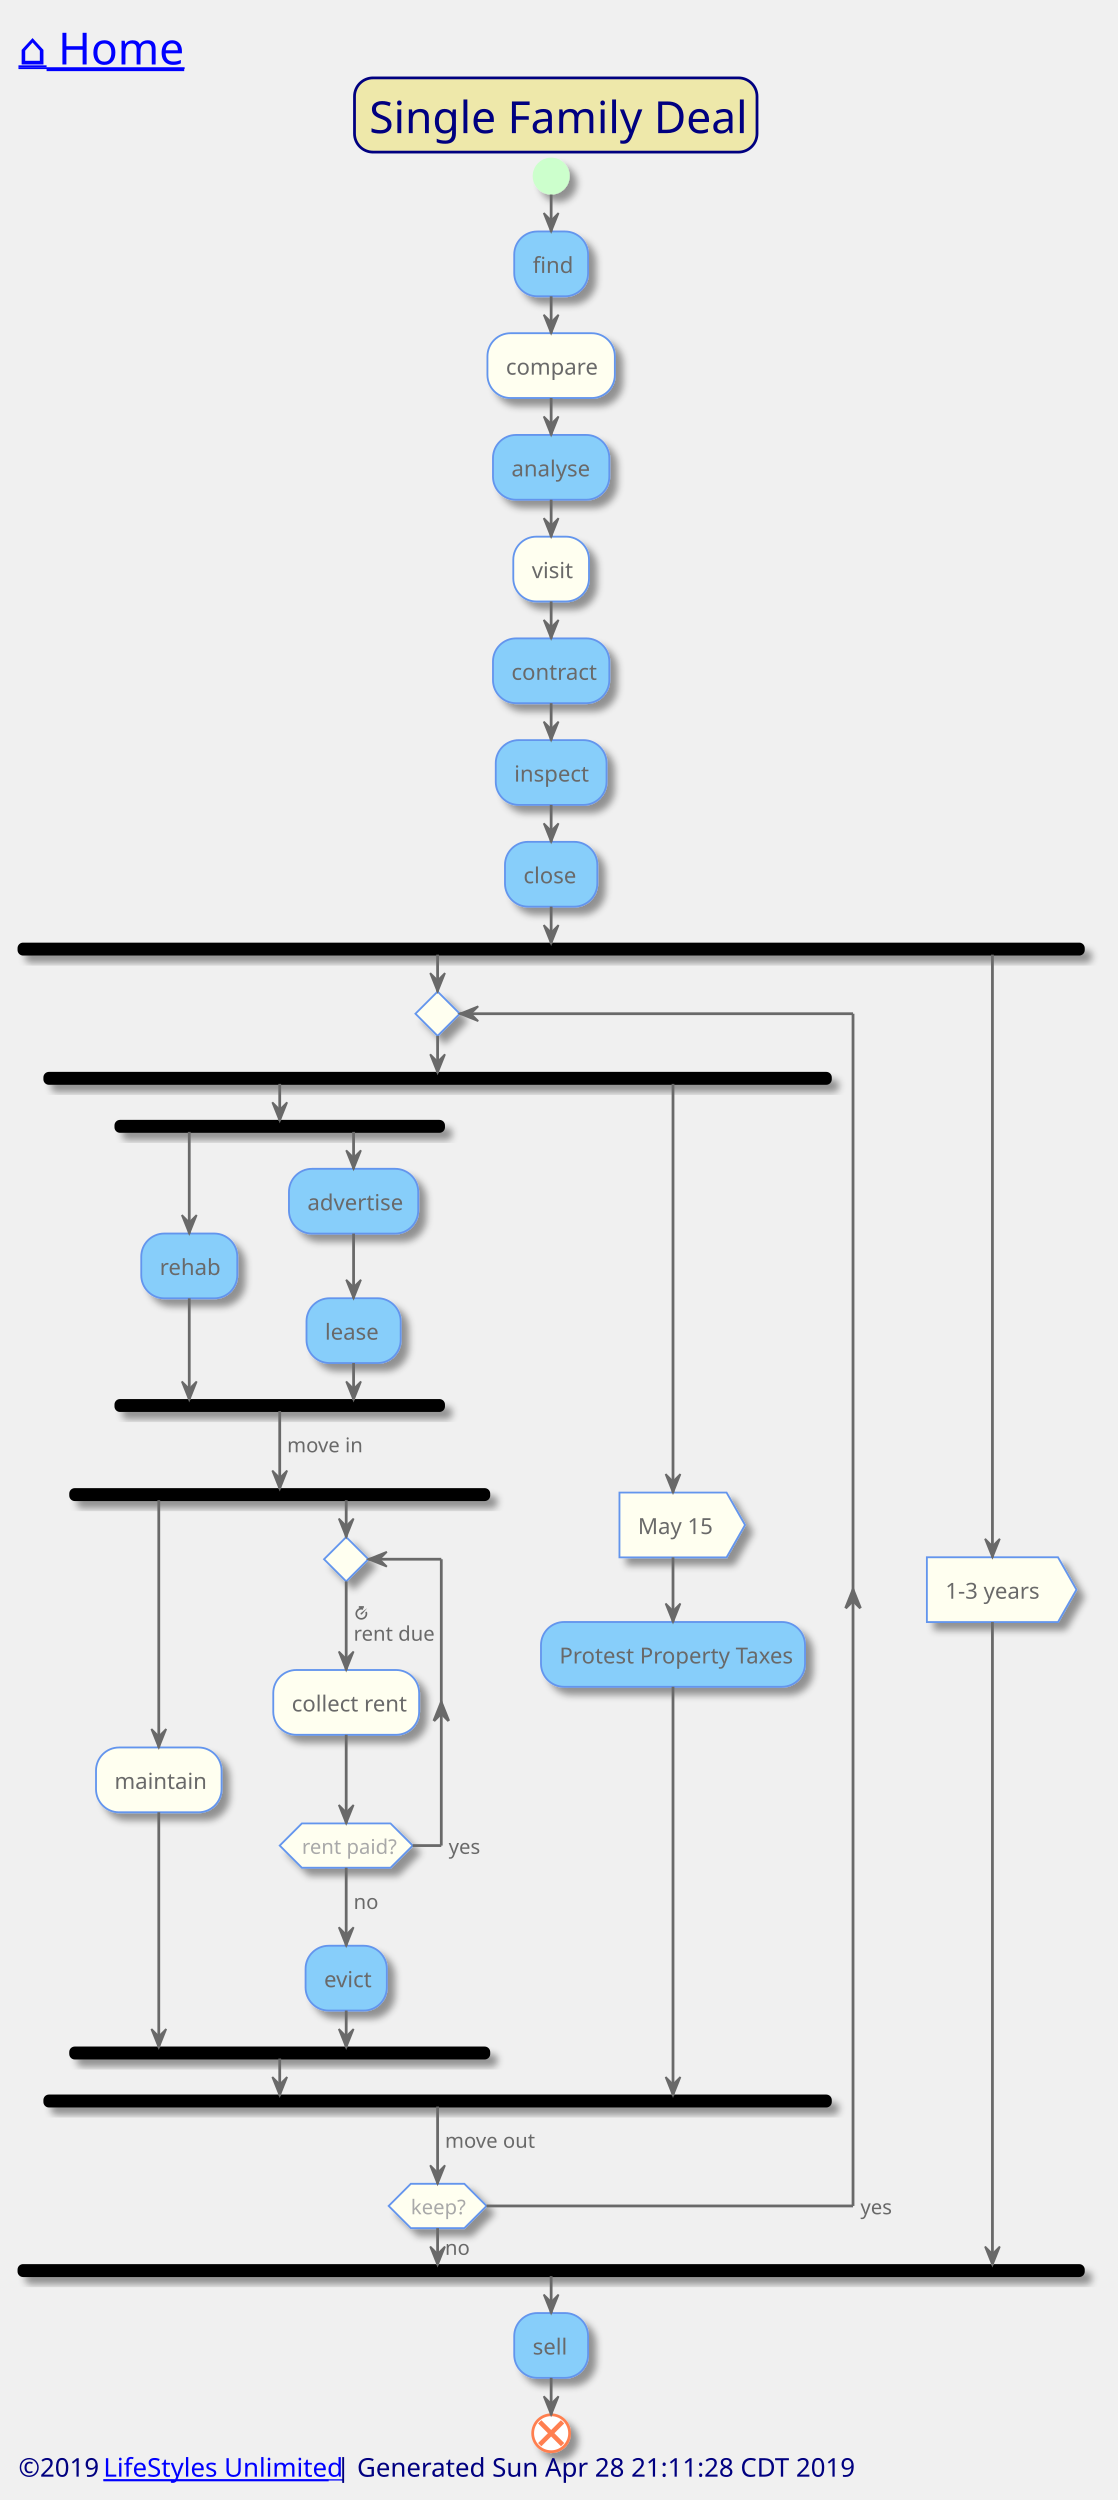
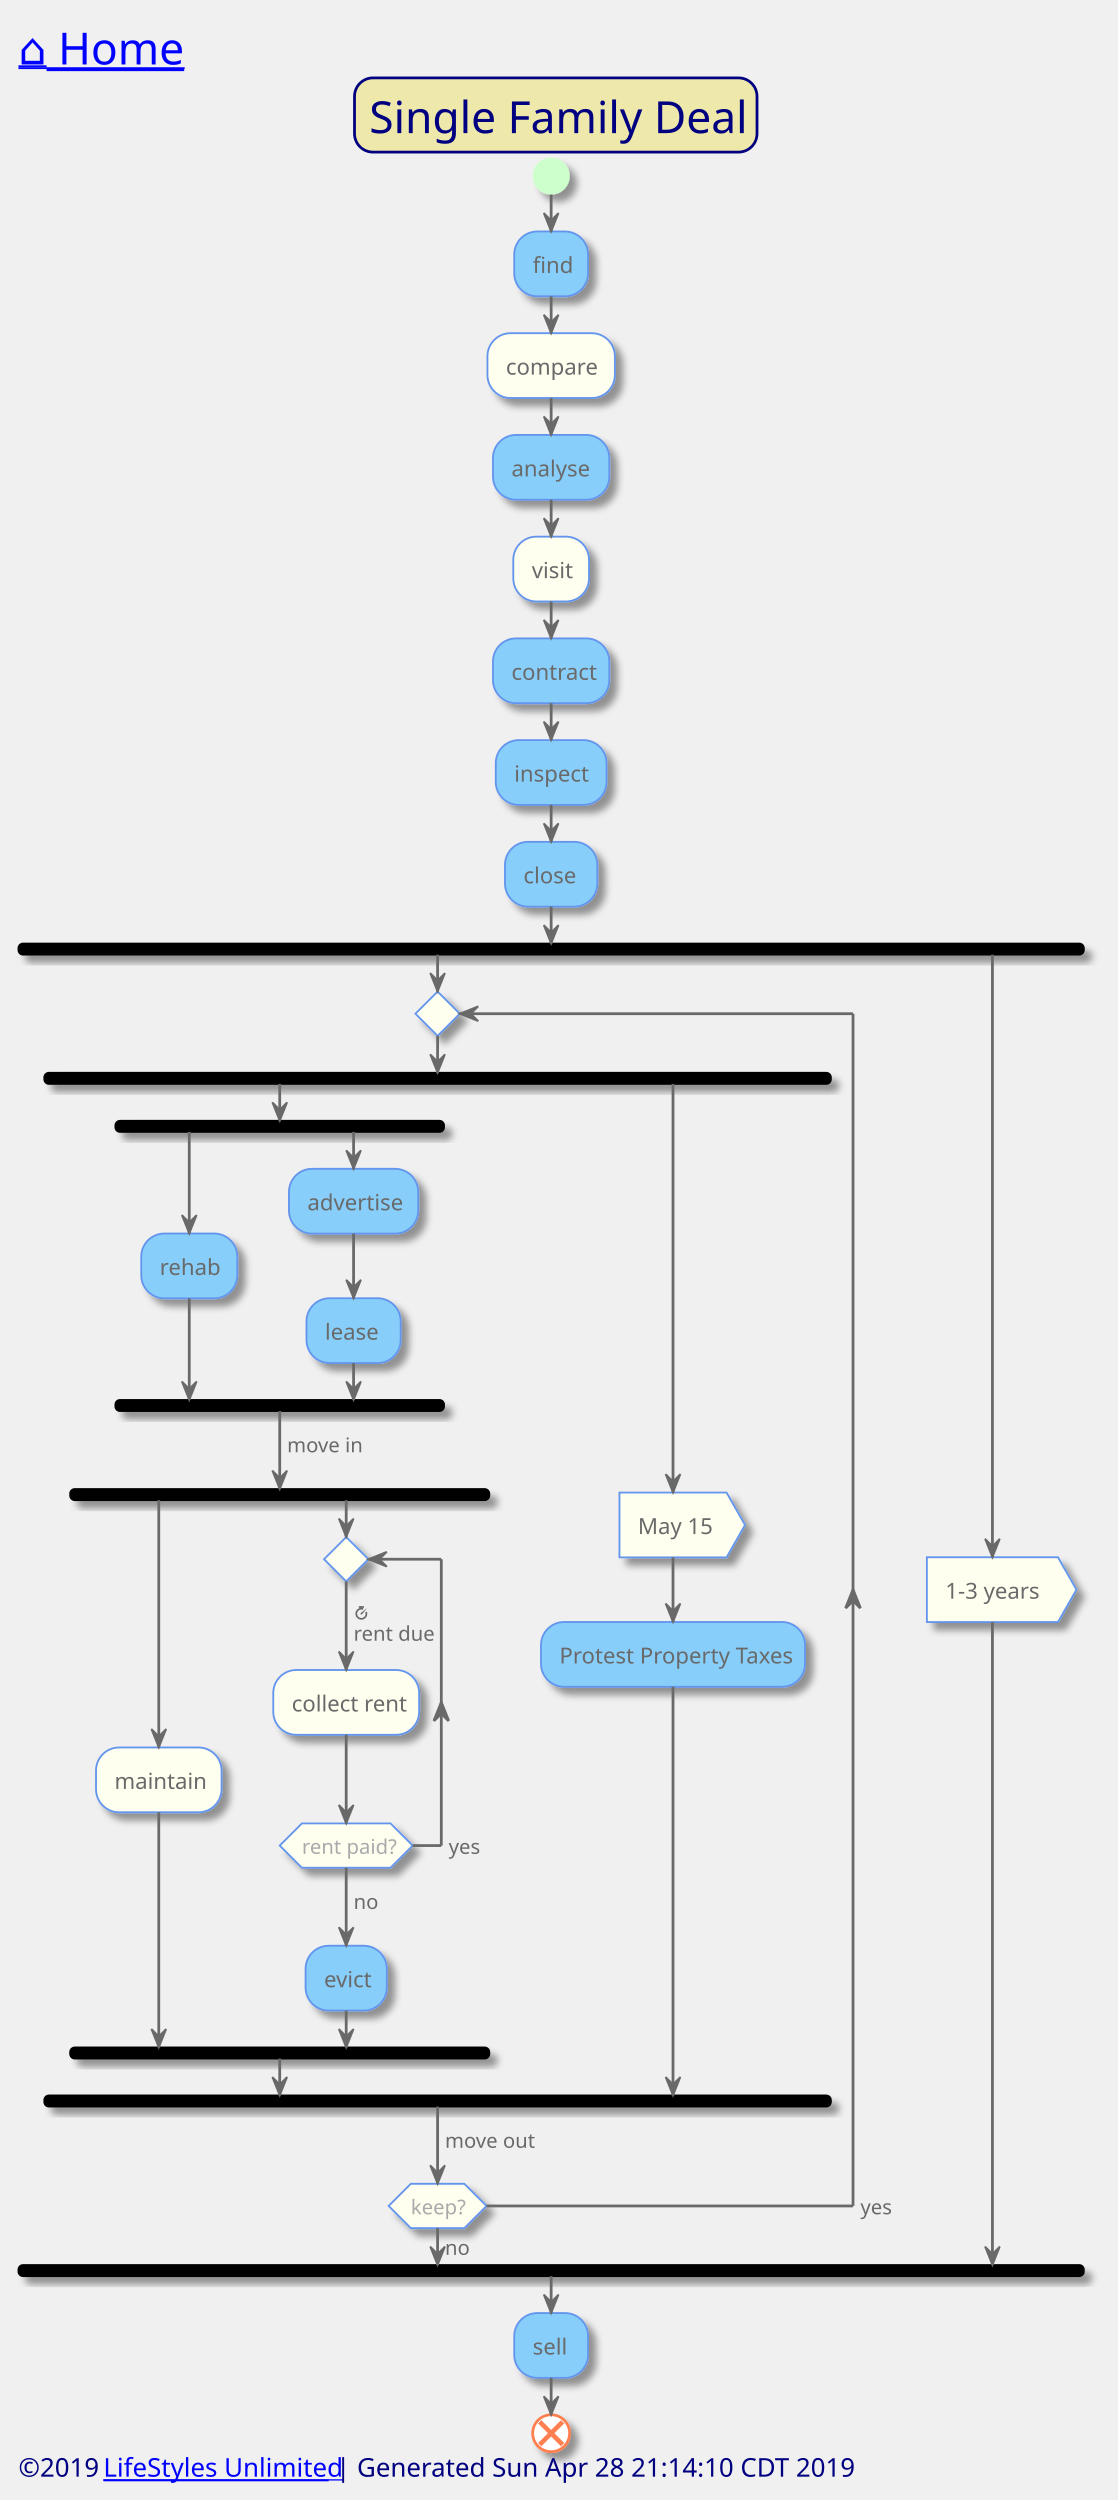
<svg xmlns="http://www.w3.org/2000/svg" xmlns:xlink="http://www.w3.org/1999/xlink" contentScriptType="application/ecmascript" contentStyleType="text/css" height="1354px" preserveAspectRatio="none" style="width:605px;height:1354px;" version="1.1" viewBox="0 0 605 1354" width="605px" zoomAndPan="magnify">
  <defs>
    <style type="text/css">path:hover { stroke: #0000FF !important;}</style>
-     <filter height="300%" id="f1u5lr73ve1gfr" width="300%" x="-1" y="-1">
+     <filter height="300%" id="fggtokk3ui2m4" width="300%" x="-1" y="-1">
      <feGaussianBlur result="blurOut" stdDeviation="2.0" />
      <feColorMatrix in="blurOut" result="blurOut2" type="matrix" values="0 0 0 0 0 0 0 0 0 0 0 0 0 0 0 0 0 0 .4 0" />
      <feOffset dx="4.0" dy="4.0" in="blurOut2" result="blurOut3" />
      <feBlend in="SourceGraphic" in2="blurOut3" mode="normal" />
    </filter>
  </defs>
  <g>
    <a target="_top" xlink:actuate="onRequest" xlink:href="../index.svg?sanitize=true" xlink:show="new" xlink:title="../index.svg?sanitize=true" xlink:type="simple">
      <text fill="#0000FF" font-family="sans-serif" font-size="24" lengthAdjust="spacingAndGlyphs" text-decoration="underline" textLength="90" x="10" y="34.914">⌂ Home</text>
      <line style="stroke: #0000FF; stroke-width: 1.0;" x1="10" x2="100" y1="36.914" y2="36.914" />
    </a>
    <rect fill="#EEE8AA" height="40.188" rx="10" ry="10" style="stroke: #000080; stroke-width: 1.5;" width="218" x="192" y="42.188" />
    <text fill="#000080" font-family="sans-serif" font-size="24" lengthAdjust="spacingAndGlyphs" textLength="202" x="200" y="72.102">Single Family Deal</text>
-     <ellipse cx="298.5" cy="95.375" fill="#CCFFCC" filter="url(#f1u5lr73ve1gfr)" rx="10" ry="10" style="stroke: none; stroke-width: 1.0;" />
+     <ellipse cx="298.5" cy="95.375" fill="#CCFFCC" filter="url(#fggtokk3ui2m4)" rx="10" ry="10" style="stroke: none; stroke-width: 1.0;" />
    <a target="_top" xlink:actuate="onRequest" xlink:href="finding.svg?sanitize=true" xlink:show="new" xlink:title="finding.svg?sanitize=true" xlink:type="simple">
-       <rect fill="#87CEFA" filter="url(#f1u5lr73ve1gfr)" height="35.094" rx="12.5" ry="12.5" style="stroke: #6495ED; stroke-width: 1.0;" width="40" x="278.5" y="125.375" />
+       <rect fill="#87CEFA" filter="url(#fggtokk3ui2m4)" height="35.094" rx="12.5" ry="12.5" style="stroke: #6495ED; stroke-width: 1.0;" width="40" x="278.5" y="125.375" />
      <text fill="#696969" font-family="sans-serif" font-size="12" lengthAdjust="spacingAndGlyphs" textLength="20" x="288.5" y="147.832">find</text>
    </a>
-     <rect fill="#FFFFF0" filter="url(#f1u5lr73ve1gfr)" height="35.094" rx="12.5" ry="12.5" style="stroke: #6495ED; stroke-width: 1.0;" width="69" x="264" y="180.469" />
+     <rect fill="#FFFFF0" filter="url(#fggtokk3ui2m4)" height="35.094" rx="12.5" ry="12.5" style="stroke: #6495ED; stroke-width: 1.0;" width="69" x="264" y="180.469" />
    <text fill="#696969" font-family="sans-serif" font-size="12" lengthAdjust="spacingAndGlyphs" textLength="49" x="274" y="202.926">compare</text>
    <a target="_top" xlink:actuate="onRequest" xlink:href="evaluating.svg?sanitize=true" xlink:show="new" xlink:title="evaluating.svg?sanitize=true" xlink:type="simple">
-       <rect fill="#87CEFA" filter="url(#f1u5lr73ve1gfr)" height="35.094" rx="12.5" ry="12.5" style="stroke: #6495ED; stroke-width: 1.0;" width="63" x="267" y="235.562" />
+       <rect fill="#87CEFA" filter="url(#fggtokk3ui2m4)" height="35.094" rx="12.5" ry="12.5" style="stroke: #6495ED; stroke-width: 1.0;" width="63" x="267" y="235.562" />
      <text fill="#696969" font-family="sans-serif" font-size="12" lengthAdjust="spacingAndGlyphs" textLength="43" x="277" y="258.019">analyse</text>
    </a>
-     <rect fill="#FFFFF0" filter="url(#f1u5lr73ve1gfr)" height="35.094" rx="12.5" ry="12.5" style="stroke: #6495ED; stroke-width: 1.0;" width="41" x="278" y="290.656" />
+     <rect fill="#FFFFF0" filter="url(#fggtokk3ui2m4)" height="35.094" rx="12.5" ry="12.5" style="stroke: #6495ED; stroke-width: 1.0;" width="41" x="278" y="290.656" />
    <text fill="#696969" font-family="sans-serif" font-size="12" lengthAdjust="spacingAndGlyphs" textLength="21" x="288" y="313.113">visit</text>
    <a target="_top" xlink:actuate="onRequest" xlink:href="negotiating.svg?sanitize=true" xlink:show="new" xlink:title="negotiating.svg?sanitize=true" xlink:type="simple">
-       <rect fill="#87CEFA" filter="url(#f1u5lr73ve1gfr)" height="35.094" rx="12.5" ry="12.5" style="stroke: #6495ED; stroke-width: 1.0;" width="63" x="267" y="345.75" />
+       <rect fill="#87CEFA" filter="url(#fggtokk3ui2m4)" height="35.094" rx="12.5" ry="12.5" style="stroke: #6495ED; stroke-width: 1.0;" width="63" x="267" y="345.75" />
      <text fill="#696969" font-family="sans-serif" font-size="12" lengthAdjust="spacingAndGlyphs" textLength="43" x="277" y="368.207">contract</text>
    </a>
    <a target="_top" xlink:actuate="onRequest" xlink:href="due-diligence.svg?sanitize=true" xlink:show="new" xlink:title="due-diligence.svg?sanitize=true" xlink:type="simple">
-       <rect fill="#87CEFA" filter="url(#f1u5lr73ve1gfr)" height="35.094" rx="12.5" ry="12.5" style="stroke: #6495ED; stroke-width: 1.0;" width="60" x="268.5" y="400.844" />
+       <rect fill="#87CEFA" filter="url(#fggtokk3ui2m4)" height="35.094" rx="12.5" ry="12.5" style="stroke: #6495ED; stroke-width: 1.0;" width="60" x="268.5" y="400.844" />
      <text fill="#696969" font-family="sans-serif" font-size="12" lengthAdjust="spacingAndGlyphs" textLength="40" x="278.5" y="423.301">inspect</text>
    </a>
    <a target="_top" xlink:actuate="onRequest" xlink:href="closing.svg?sanitize=true" xlink:show="new" xlink:title="closing.svg?sanitize=true" xlink:type="simple">
-       <rect fill="#87CEFA" filter="url(#f1u5lr73ve1gfr)" height="35.094" rx="12.5" ry="12.5" style="stroke: #6495ED; stroke-width: 1.0;" width="50" x="273.5" y="455.938" />
+       <rect fill="#87CEFA" filter="url(#fggtokk3ui2m4)" height="35.094" rx="12.5" ry="12.5" style="stroke: #6495ED; stroke-width: 1.0;" width="50" x="273.5" y="455.938" />
      <text fill="#696969" font-family="sans-serif" font-size="12" lengthAdjust="spacingAndGlyphs" textLength="30" x="283.5" y="478.394">close</text>
    </a>
-     <rect fill="#000000" filter="url(#f1u5lr73ve1gfr)" height="6" rx="2.5" ry="2.5" style="stroke: #000000; stroke-width: 1.0;" width="577" x="10" y="511.031" />
-     <rect fill="#000000" filter="url(#f1u5lr73ve1gfr)" height="6" rx="2.5" ry="2.5" style="stroke: #000000; stroke-width: 1.0;" width="426" x="24" y="581.031" />
-     <rect fill="#000000" filter="url(#f1u5lr73ve1gfr)" height="6" rx="2.5" ry="2.5" style="stroke: #000000; stroke-width: 1.0;" width="178" x="62.5" y="607.031" />
+     <rect fill="#000000" filter="url(#fggtokk3ui2m4)" height="6" rx="2.5" ry="2.5" style="stroke: #000000; stroke-width: 1.0;" width="577" x="10" y="511.031" />
+     <rect fill="#000000" filter="url(#fggtokk3ui2m4)" height="6" rx="2.5" ry="2.5" style="stroke: #000000; stroke-width: 1.0;" width="426" x="24" y="581.031" />
+     <rect fill="#000000" filter="url(#fggtokk3ui2m4)" height="6" rx="2.5" ry="2.5" style="stroke: #000000; stroke-width: 1.0;" width="178" x="62.5" y="607.031" />
    <a target="_top" xlink:actuate="onRequest" xlink:href="rehabbing.svg?sanitize=true" xlink:show="new" xlink:title="rehabbing.svg?sanitize=true" xlink:type="simple">
-       <rect fill="#87CEFA" filter="url(#f1u5lr73ve1gfr)" height="35.094" rx="12.5" ry="12.5" style="stroke: #6495ED; stroke-width: 1.0;" width="52" x="76.5" y="668.078" />
+       <rect fill="#87CEFA" filter="url(#fggtokk3ui2m4)" height="35.094" rx="12.5" ry="12.5" style="stroke: #6495ED; stroke-width: 1.0;" width="52" x="76.5" y="668.078" />
      <text fill="#696969" font-family="sans-serif" font-size="12" lengthAdjust="spacingAndGlyphs" textLength="32" x="86.5" y="690.535">rehab</text>
    </a>
-     <a target="_top" xlink:actuate="onRequest" xlink:href="advertise.svg?sanitize=true" xlink:show="new" xlink:title="advertise.svg?sanitize=true" xlink:type="simple">
-       <rect fill="#87CEFA" filter="url(#f1u5lr73ve1gfr)" height="35.094" rx="12.5" ry="12.5" style="stroke: #6495ED; stroke-width: 1.0;" width="70" x="156.5" y="633.031" />
+     <a target="_top" xlink:actuate="onRequest" xlink:href="advertising.svg?sanitize=true" xlink:show="new" xlink:title="advertising.svg?sanitize=true" xlink:type="simple">
+       <rect fill="#87CEFA" filter="url(#fggtokk3ui2m4)" height="35.094" rx="12.5" ry="12.5" style="stroke: #6495ED; stroke-width: 1.0;" width="70" x="156.5" y="633.031" />
      <text fill="#696969" font-family="sans-serif" font-size="12" lengthAdjust="spacingAndGlyphs" textLength="50" x="166.5" y="655.488">advertise</text>
    </a>
    <a target="_top" xlink:actuate="onRequest" xlink:href="leasing.svg?sanitize=true" xlink:show="new" xlink:title="leasing.svg?sanitize=true" xlink:type="simple">
-       <rect fill="#87CEFA" filter="url(#f1u5lr73ve1gfr)" height="35.094" rx="12.5" ry="12.5" style="stroke: #6495ED; stroke-width: 1.0;" width="51" x="166" y="703.125" />
+       <rect fill="#87CEFA" filter="url(#fggtokk3ui2m4)" height="35.094" rx="12.5" ry="12.5" style="stroke: #6495ED; stroke-width: 1.0;" width="51" x="166" y="703.125" />
      <text fill="#696969" font-family="sans-serif" font-size="12" lengthAdjust="spacingAndGlyphs" textLength="31" x="176" y="725.582">lease</text>
    </a>
-     <rect fill="#000000" filter="url(#f1u5lr73ve1gfr)" height="6" rx="2.5" ry="2.5" style="stroke: #000000; stroke-width: 1.0;" width="178" x="62.5" y="758.219" />
-     <rect fill="#000000" filter="url(#f1u5lr73ve1gfr)" height="6" rx="2.5" ry="2.5" style="stroke: #000000; stroke-width: 1.0;" width="227" x="38" y="806.472" />
-     <rect fill="#FFFFF0" filter="url(#f1u5lr73ve1gfr)" height="35.094" rx="12.5" ry="12.5" style="stroke: #6495ED; stroke-width: 1.0;" width="68" x="52" y="946.437" />
+     <rect fill="#000000" filter="url(#fggtokk3ui2m4)" height="6" rx="2.5" ry="2.5" style="stroke: #000000; stroke-width: 1.0;" width="178" x="62.5" y="758.219" />
+     <rect fill="#000000" filter="url(#fggtokk3ui2m4)" height="6" rx="2.5" ry="2.5" style="stroke: #000000; stroke-width: 1.0;" width="227" x="38" y="806.472" />
+     <rect fill="#FFFFF0" filter="url(#fggtokk3ui2m4)" height="35.094" rx="12.5" ry="12.5" style="stroke: #6495ED; stroke-width: 1.0;" width="68" x="52" y="946.437" />
    <text fill="#696969" font-family="sans-serif" font-size="12" lengthAdjust="spacingAndGlyphs" textLength="48" x="62" y="968.894">maintain</text>
-     <rect fill="#FFFFF0" filter="url(#f1u5lr73ve1gfr)" height="35.094" rx="12.5" ry="12.5" style="stroke: #6495ED; stroke-width: 1.0;" width="79" x="148" y="904.472" />
+     <rect fill="#FFFFF0" filter="url(#fggtokk3ui2m4)" height="35.094" rx="12.5" ry="12.5" style="stroke: #6495ED; stroke-width: 1.0;" width="79" x="148" y="904.472" />
    <text fill="#696969" font-family="sans-serif" font-size="12" lengthAdjust="spacingAndGlyphs" textLength="59" x="158" y="926.929">collect rent</text>
-     <polygon fill="#FFFFF0" filter="url(#f1u5lr73ve1gfr)" points="187.5,832.472,199.5,844.472,187.5,856.472,175.5,844.472,187.5,832.472" style="stroke: #6495ED; stroke-width: 1.0;" />
-     <polygon fill="#FFFFF0" filter="url(#f1u5lr73ve1gfr)" points="163.5,987.565,211.5,987.565,223.5,999.565,211.5,1011.565,163.5,1011.565,151.5,999.565,163.5,987.565" style="stroke: #6495ED; stroke-width: 1.0;" />
+     <polygon fill="#FFFFF0" filter="url(#fggtokk3ui2m4)" points="187.5,832.472,199.5,844.472,187.5,856.472,175.5,844.472,187.5,832.472" style="stroke: #6495ED; stroke-width: 1.0;" />
+     <polygon fill="#FFFFF0" filter="url(#fggtokk3ui2m4)" points="163.5,987.565,211.5,987.565,223.5,999.565,211.5,1011.565,163.5,1011.565,151.5,999.565,163.5,987.565" style="stroke: #6495ED; stroke-width: 1.0;" />
    <text fill="#A9A9A9" font-family="sans-serif" font-size="11" lengthAdjust="spacingAndGlyphs" textLength="48" x="163.5" y="1004.066">rent paid?</text>
    <a target="_top" xlink:actuate="onRequest" xlink:href="evict.svg?sanitize=true" xlink:show="new" xlink:title="evict.svg?sanitize=true" xlink:type="simple">
-       <rect fill="#87CEFA" filter="url(#f1u5lr73ve1gfr)" height="35.094" rx="12.5" ry="12.5" style="stroke: #6495ED; stroke-width: 1.0;" width="44" x="165.5" y="1053.818" />
+       <rect fill="#87CEFA" filter="url(#fggtokk3ui2m4)" height="35.094" rx="12.5" ry="12.5" style="stroke: #6495ED; stroke-width: 1.0;" width="44" x="165.5" y="1053.818" />
      <text fill="#696969" font-family="sans-serif" font-size="12" lengthAdjust="spacingAndGlyphs" textLength="24" x="175.5" y="1076.275">evict</text>
    </a>
-     <rect fill="#000000" filter="url(#f1u5lr73ve1gfr)" height="6" rx="2.5" ry="2.5" style="stroke: #000000; stroke-width: 1.0;" width="227" x="38" y="1108.912" />
-     <polygon fill="#FFFFF0" filter="url(#f1u5lr73ve1gfr)" points="335.5,808.378,393.5,808.378,403.5,825.925,393.5,843.472,335.5,843.472" style="stroke: #6495ED; stroke-width: 1.0;" />
+     <rect fill="#000000" filter="url(#fggtokk3ui2m4)" height="6" rx="2.5" ry="2.5" style="stroke: #000000; stroke-width: 1.0;" width="227" x="38" y="1108.912" />
+     <polygon fill="#FFFFF0" filter="url(#fggtokk3ui2m4)" points="335.5,808.378,393.5,808.378,403.5,825.925,393.5,843.472,335.5,843.472" style="stroke: #6495ED; stroke-width: 1.0;" />
    <text fill="#696969" font-family="sans-serif" font-size="12" lengthAdjust="spacingAndGlyphs" textLength="38" x="345.5" y="830.835">May 15</text>
    <a target="_top" xlink:actuate="onRequest" xlink:href="protest-property-taxes.svg?sanitize=true" xlink:show="new" xlink:title="protest-property-taxes.svg?sanitize=true" xlink:type="simple">
-       <rect fill="#87CEFA" filter="url(#f1u5lr73ve1gfr)" height="35.094" rx="12.5" ry="12.5" style="stroke: #6495ED; stroke-width: 1.0;" width="143" x="293" y="878.472" />
+       <rect fill="#87CEFA" filter="url(#fggtokk3ui2m4)" height="35.094" rx="12.5" ry="12.5" style="stroke: #6495ED; stroke-width: 1.0;" width="143" x="293" y="878.472" />
      <text fill="#696969" font-family="sans-serif" font-size="12" lengthAdjust="spacingAndGlyphs" textLength="123" x="303" y="900.929">Protest Property Taxes</text>
    </a>
-     <rect fill="#000000" filter="url(#f1u5lr73ve1gfr)" height="6" rx="2.5" ry="2.5" style="stroke: #000000; stroke-width: 1.0;" width="426" x="24" y="1134.912" />
-     <polygon fill="#FFFFF0" filter="url(#f1u5lr73ve1gfr)" points="237,537.031,249,549.031,237,561.031,225,549.031,237,537.031" style="stroke: #6495ED; stroke-width: 1.0;" />
-     <polygon fill="#FFFFF0" filter="url(#f1u5lr73ve1gfr)" points="222.5,1182.747,251.5,1182.747,263.5,1194.747,251.5,1206.747,222.5,1206.747,210.5,1194.747,222.5,1182.747" style="stroke: #6495ED; stroke-width: 1.0;" />
+     <rect fill="#000000" filter="url(#fggtokk3ui2m4)" height="6" rx="2.5" ry="2.5" style="stroke: #000000; stroke-width: 1.0;" width="426" x="24" y="1134.912" />
+     <polygon fill="#FFFFF0" filter="url(#fggtokk3ui2m4)" points="237,537.031,249,549.031,237,561.031,225,549.031,237,537.031" style="stroke: #6495ED; stroke-width: 1.0;" />
+     <polygon fill="#FFFFF0" filter="url(#fggtokk3ui2m4)" points="222.5,1182.747,251.5,1182.747,263.5,1194.747,251.5,1206.747,222.5,1206.747,210.5,1194.747,222.5,1182.747" style="stroke: #6495ED; stroke-width: 1.0;" />
    <text fill="#A9A9A9" font-family="sans-serif" font-size="11" lengthAdjust="spacingAndGlyphs" textLength="29" x="222.5" y="1199.248">keep?</text>
-     <polygon fill="#FFFFF0" filter="url(#f1u5lr73ve1gfr)" points="502,843.425,573,843.425,583,860.972,573,878.519,502,878.519" style="stroke: #6495ED; stroke-width: 1.0;" />
+     <polygon fill="#FFFFF0" filter="url(#fggtokk3ui2m4)" points="502,843.425,573,843.425,583,860.972,573,878.519,502,878.519" style="stroke: #6495ED; stroke-width: 1.0;" />
    <text fill="#696969" font-family="sans-serif" font-size="12" lengthAdjust="spacingAndGlyphs" textLength="51" x="512" y="865.882">1-3 years</text>
-     <rect fill="#000000" filter="url(#f1u5lr73ve1gfr)" height="6" rx="2.5" ry="2.5" style="stroke: #000000; stroke-width: 1.0;" width="577" x="10" y="1226.747" />
+     <rect fill="#000000" filter="url(#fggtokk3ui2m4)" height="6" rx="2.5" ry="2.5" style="stroke: #000000; stroke-width: 1.0;" width="577" x="10" y="1226.747" />
    <a target="_top" xlink:actuate="onRequest" xlink:href="selling.svg?sanitize=true" xlink:show="new" xlink:title="selling.svg?sanitize=true" xlink:type="simple">
-       <rect fill="#87CEFA" filter="url(#f1u5lr73ve1gfr)" height="35.094" rx="12.5" ry="12.5" style="stroke: #6495ED; stroke-width: 1.0;" width="40" x="278.5" y="1252.747" />
+       <rect fill="#87CEFA" filter="url(#fggtokk3ui2m4)" height="35.094" rx="12.5" ry="12.5" style="stroke: #6495ED; stroke-width: 1.0;" width="40" x="278.5" y="1252.747" />
      <text fill="#696969" font-family="sans-serif" font-size="12" lengthAdjust="spacingAndGlyphs" textLength="20" x="288.5" y="1275.204">sell</text>
    </a>
-     <ellipse cx="298.5" cy="1317.841" fill="#FFFFFF" filter="url(#f1u5lr73ve1gfr)" rx="10" ry="10" style="stroke: #FF7F50; stroke-width: 1.5;" />
+     <ellipse cx="298.5" cy="1317.841" fill="#FFFFFF" filter="url(#fggtokk3ui2m4)" rx="10" ry="10" style="stroke: #FF7F50; stroke-width: 1.5;" />
    <line style="stroke: #FF7F50; stroke-width: 2.5;" x1="292.313" x2="304.687" y1="1311.654" y2="1324.028" />
    <line style="stroke: #FF7F50; stroke-width: 2.5;" x1="304.687" x2="292.313" y1="1311.654" y2="1324.028" />
    <line style="stroke: #696969; stroke-width: 1.5;" x1="298.5" x2="298.5" y1="105.375" y2="125.375" />
    <polygon fill="#696969" points="294.5,115.375,298.5,125.375,302.5,115.375,298.5,119.375" style="stroke: #696969; stroke-width: 1.0;" />
    <line style="stroke: #696969; stroke-width: 1.5;" x1="298.5" x2="298.5" y1="160.469" y2="180.469" />
    <polygon fill="#696969" points="294.5,170.469,298.5,180.469,302.5,170.469,298.5,174.469" style="stroke: #696969; stroke-width: 1.0;" />
    <line style="stroke: #696969; stroke-width: 1.5;" x1="298.5" x2="298.5" y1="215.562" y2="235.562" />
    <polygon fill="#696969" points="294.5,225.562,298.5,235.562,302.5,225.562,298.5,229.562" style="stroke: #696969; stroke-width: 1.0;" />
    <line style="stroke: #696969; stroke-width: 1.5;" x1="298.5" x2="298.5" y1="270.656" y2="290.656" />
    <polygon fill="#696969" points="294.5,280.656,298.5,290.656,302.5,280.656,298.5,284.656" style="stroke: #696969; stroke-width: 1.0;" />
    <line style="stroke: #696969; stroke-width: 1.5;" x1="298.5" x2="298.5" y1="325.75" y2="345.75" />
    <polygon fill="#696969" points="294.5,335.75,298.5,345.75,302.5,335.75,298.5,339.75" style="stroke: #696969; stroke-width: 1.0;" />
    <line style="stroke: #696969; stroke-width: 1.5;" x1="298.5" x2="298.5" y1="380.844" y2="400.844" />
    <polygon fill="#696969" points="294.5,390.844,298.5,400.844,302.5,390.844,298.5,394.844" style="stroke: #696969; stroke-width: 1.0;" />
    <line style="stroke: #696969; stroke-width: 1.5;" x1="298.5" x2="298.5" y1="435.938" y2="455.938" />
    <polygon fill="#696969" points="294.5,445.938,298.5,455.938,302.5,445.938,298.5,449.938" style="stroke: #696969; stroke-width: 1.0;" />
    <line style="stroke: #696969; stroke-width: 1.5;" x1="191.5" x2="191.5" y1="668.125" y2="703.125" />
    <polygon fill="#696969" points="187.5,693.125,191.5,703.125,195.5,693.125,191.5,697.125" style="stroke: #696969; stroke-width: 1.0;" />
    <line style="stroke: #696969; stroke-width: 1.5;" x1="102.5" x2="102.5" y1="613.031" y2="668.078" />
    <polygon fill="#696969" points="98.5,658.078,102.5,668.078,106.5,658.078,102.5,662.078" style="stroke: #696969; stroke-width: 1.0;" />
    <line style="stroke: #696969; stroke-width: 1.5;" x1="191.5" x2="191.5" y1="613.031" y2="633.031" />
    <polygon fill="#696969" points="187.5,623.031,191.5,633.031,195.5,623.031,191.5,627.031" style="stroke: #696969; stroke-width: 1.0;" />
    <line style="stroke: #696969; stroke-width: 1.5;" x1="102.5" x2="102.5" y1="703.172" y2="758.219" />
    <polygon fill="#696969" points="98.5,748.219,102.5,758.219,106.5,748.219,102.5,752.219" style="stroke: #696969; stroke-width: 1.0;" />
    <line style="stroke: #696969; stroke-width: 1.5;" x1="191.5" x2="191.5" y1="738.219" y2="758.219" />
    <polygon fill="#696969" points="187.5,748.219,191.5,758.219,195.5,748.219,191.5,752.219" style="stroke: #696969; stroke-width: 1.0;" />
    <line style="stroke: #696969; stroke-width: 1.5;" x1="187.5" x2="187.5" y1="856.472" y2="904.472" />
    <polygon fill="#696969" points="183.5,894.472,187.5,904.472,191.5,894.472,187.5,898.472" style="stroke: #696969; stroke-width: 1.0;" />
    <path d="M194.333,869.887 L194.333,870.804 L195.25,870.804 L195.25,870.832 C193.694,871.053 192.5,872.397 192.5,874.012 C192.5,875.78 193.94,877.22 195.708,877.22 C197.477,877.22 198.917,875.78 198.917,874.012 C198.917,873.6 198.838,873.211 198.716,872.866 L197.856,873.182 C197.954,873.46 197.999,873.728 197.999,874.012 C197.999,875.287 196.982,876.304 195.707,876.304 C194.432,876.304 193.416,875.287 193.416,874.012 C193.416,872.737 194.432,871.72 195.707,871.72 C195.981,871.72 196.244,871.767 196.51,871.863 L196.825,871.004 C196.622,870.929 196.393,870.894 196.166,870.861 L196.166,870.803 L197.082,870.803 L197.082,869.886 L194.332,869.886 M198.916,870.917 C195.547,873.484 195.547,873.484 195.364,873.667 C195.18,873.851 195.18,874.143 195.364,874.327 C195.547,874.51 195.839,874.51 196.023,874.327 C196.206,874.152 198.916,870.917 198.916,870.917 " fill="#696969" style="stroke: ; stroke-width: 0.0; stroke-dasharray: ;" />
    <text fill="#696969" font-family="sans-serif" font-size="11" lengthAdjust="spacingAndGlyphs" textLength="40" x="191.5" y="888.639">rent due</text>
    <line style="stroke: #696969; stroke-width: 1.5;" x1="223.5" x2="239" y1="999.565" y2="999.565" />
    <polygon fill="#696969" points="235,932.019,239,922.019,243,932.019,239,928.019" style="stroke: #696969; stroke-width: 1.5;" />
    <line style="stroke: #696969; stroke-width: 1.5;" x1="239" x2="239" y1="844.472" y2="999.565" />
    <line style="stroke: #696969; stroke-width: 1.5;" x1="239" x2="199.5" y1="844.472" y2="844.472" />
    <polygon fill="#696969" points="209.5,840.472,199.5,844.472,209.5,848.472,205.5,844.472" style="stroke: #696969; stroke-width: 1.0;" />
    <text fill="#696969" font-family="sans-serif" font-size="11" lengthAdjust="spacingAndGlyphs" textLength="18" x="243" y="1004.066">yes</text>
    <line style="stroke: #696969; stroke-width: 1.5;" x1="187.5" x2="187.5" y1="939.565" y2="987.565" />
    <polygon fill="#696969" points="183.5,977.565,187.5,987.565,191.5,977.565,187.5,981.565" style="stroke: #696969; stroke-width: 1.0;" />
    <line style="stroke: #696969; stroke-width: 1.5;" x1="187.5" x2="187.5" y1="1011.565" y2="1053.818" />
    <polygon fill="#696969" points="183.5,1043.818,187.5,1053.818,191.5,1043.818,187.5,1047.818" style="stroke: #696969; stroke-width: 1.0;" />
    <text fill="#696969" font-family="sans-serif" font-size="11" lengthAdjust="spacingAndGlyphs" textLength="12" x="191.5" y="1033.901">no</text>
    <line style="stroke: #696969; stroke-width: 1.5;" x1="86" x2="86" y1="812.472" y2="946.437" />
    <polygon fill="#696969" points="82,936.437,86,946.437,90,936.437,86,940.437" style="stroke: #696969; stroke-width: 1.0;" />
    <line style="stroke: #696969; stroke-width: 1.5;" x1="187.5" x2="187.5" y1="812.472" y2="832.472" />
    <polygon fill="#696969" points="183.5,822.472,187.5,832.472,191.5,822.472,187.5,826.472" style="stroke: #696969; stroke-width: 1.0;" />
    <line style="stroke: #696969; stroke-width: 1.5;" x1="86" x2="86" y1="981.53" y2="1108.912" />
    <polygon fill="#696969" points="82,1098.912,86,1108.912,90,1098.912,86,1102.912" style="stroke: #696969; stroke-width: 1.0;" />
    <line style="stroke: #696969; stroke-width: 1.5;" x1="187.5" x2="187.5" y1="1088.912" y2="1108.912" />
    <polygon fill="#696969" points="183.5,1098.912,187.5,1108.912,191.5,1098.912,187.5,1102.912" style="stroke: #696969; stroke-width: 1.0;" />
    <line style="stroke: #696969; stroke-width: 1.5;" x1="151.5" x2="151.5" y1="764.219" y2="806.472" />
    <polygon fill="#696969" points="147.5,796.472,151.5,806.472,155.5,796.472,151.5,800.472" style="stroke: #696969; stroke-width: 1.0;" />
    <text fill="#696969" font-family="sans-serif" font-size="11" lengthAdjust="spacingAndGlyphs" textLength="37" x="155.5" y="786.555">move in</text>
    <line style="stroke: #696969; stroke-width: 1.5;" x1="364.5" x2="364.5" y1="843.472" y2="878.472" />
    <polygon fill="#696969" points="360.5,868.472,364.5,878.472,368.5,868.472,364.5,872.472" style="stroke: #696969; stroke-width: 1.0;" />
    <line style="stroke: #696969; stroke-width: 1.5;" x1="151.5" x2="151.5" y1="587.031" y2="607.031" />
    <polygon fill="#696969" points="147.5,597.031,151.5,607.031,155.5,597.031,151.5,601.031" style="stroke: #696969; stroke-width: 1.0;" />
    <line style="stroke: #696969; stroke-width: 1.5;" x1="364.5" x2="364.5" y1="587.031" y2="808.378" />
    <polygon fill="#696969" points="360.5,798.378,364.5,808.378,368.5,798.378,364.5,802.378" style="stroke: #696969; stroke-width: 1.0;" />
    <line style="stroke: #696969; stroke-width: 1.5;" x1="151.5" x2="151.5" y1="1114.912" y2="1134.912" />
    <polygon fill="#696969" points="147.5,1124.912,151.5,1134.912,155.5,1124.912,151.5,1128.912" style="stroke: #696969; stroke-width: 1.0;" />
    <line style="stroke: #696969; stroke-width: 1.5;" x1="364.5" x2="364.5" y1="913.565" y2="1134.912" />
    <polygon fill="#696969" points="360.5,1124.912,364.5,1134.912,368.5,1124.912,364.5,1128.912" style="stroke: #696969; stroke-width: 1.0;" />
    <line style="stroke: #696969; stroke-width: 1.5;" x1="237" x2="237" y1="561.031" y2="581.031" />
    <polygon fill="#696969" points="233,571.031,237,581.031,241,571.031,237,575.031" style="stroke: #696969; stroke-width: 1.0;" />
    <line style="stroke: #696969; stroke-width: 1.5;" x1="263.5" x2="462" y1="1194.747" y2="1194.747" />
    <polygon fill="#696969" points="458,870.972,462,860.972,466,870.972,462,866.972" style="stroke: #696969; stroke-width: 1.5;" />
    <line style="stroke: #696969; stroke-width: 1.5;" x1="462" x2="462" y1="549.031" y2="1194.747" />
    <line style="stroke: #696969; stroke-width: 1.5;" x1="462" x2="249" y1="549.031" y2="549.031" />
    <polygon fill="#696969" points="259,545.031,249,549.031,259,553.031,255,549.031" style="stroke: #696969; stroke-width: 1.0;" />
    <text fill="#696969" font-family="sans-serif" font-size="11" lengthAdjust="spacingAndGlyphs" textLength="18" x="466" y="1199.248">yes</text>
    <line style="stroke: #696969; stroke-width: 1.5;" x1="237" x2="237" y1="1140.912" y2="1182.747" />
    <polygon fill="#696969" points="233,1172.747,237,1182.747,241,1172.747,237,1176.747" style="stroke: #696969; stroke-width: 1.0;" />
    <text fill="#696969" font-family="sans-serif" font-size="11" lengthAdjust="spacingAndGlyphs" textLength="44" x="241" y="1163.248">move out</text>
    <line style="stroke: #696969; stroke-width: 1.5;" x1="237" x2="237" y1="517.031" y2="537.031" />
    <polygon fill="#696969" points="233,527.031,237,537.031,241,527.031,237,531.031" style="stroke: #696969; stroke-width: 1.0;" />
    <line style="stroke: #696969; stroke-width: 1.5;" x1="537.5" x2="537.5" y1="517.031" y2="843.425" />
    <polygon fill="#696969" points="533.5,833.425,537.5,843.425,541.5,833.425,537.5,837.425" style="stroke: #696969; stroke-width: 1.0;" />
    <line style="stroke: #696969; stroke-width: 1.5;" x1="237" x2="237" y1="1206.747" y2="1226.747" />
    <polygon fill="#696969" points="233,1216.747,237,1226.747,241,1216.747,237,1220.747" style="stroke: #696969; stroke-width: 1.0;" />
    <text fill="#696969" font-family="sans-serif" font-size="11" lengthAdjust="spacingAndGlyphs" textLength="12" x="241" y="1221.248">no</text>
    <line style="stroke: #696969; stroke-width: 1.5;" x1="537.5" x2="537.5" y1="878.519" y2="1226.747" />
    <polygon fill="#696969" points="533.5,1216.747,537.5,1226.747,541.5,1216.747,537.5,1220.747" style="stroke: #696969; stroke-width: 1.0;" />
    <line style="stroke: #696969; stroke-width: 1.5;" x1="298.5" x2="298.5" y1="491.031" y2="511.031" />
    <polygon fill="#696969" points="294.5,501.031,298.5,511.031,302.5,501.031,298.5,505.031" style="stroke: #696969; stroke-width: 1.0;" />
    <line style="stroke: #696969; stroke-width: 1.5;" x1="298.5" x2="298.5" y1="1232.747" y2="1252.747" />
    <polygon fill="#696969" points="294.5,1242.747,298.5,1252.747,302.5,1242.747,298.5,1246.747" style="stroke: #696969; stroke-width: 1.0;" />
    <line style="stroke: #696969; stroke-width: 1.5;" x1="298.5" x2="298.5" y1="1287.841" y2="1307.841" />
    <polygon fill="#696969" points="294.5,1297.841,298.5,1307.841,302.5,1297.841,298.5,1301.841" style="stroke: #696969; stroke-width: 1.0;" />
    <text fill="#000080" font-family="sans-serif" font-size="14" lengthAdjust="spacingAndGlyphs" textLength="42" x="10" y="1341.374">©2019</text>
    <a target="_top" xlink:actuate="onRequest" xlink:href="http://www.lifestylesunlimited.com" xlink:show="new" xlink:title="http://www.lifestylesunlimited.com" xlink:type="simple">
      <text fill="#0000FF" font-family="sans-serif" font-size="14" lengthAdjust="spacingAndGlyphs" text-decoration="underline" textLength="122" x="56" y="1341.374">LifeStyles Unlimited</text>
      <line style="stroke: #0000FF; stroke-width: 1.0;" x1="56" x2="178" y1="1343.374" y2="1343.374" />
    </a>
-     <text fill="#000080" font-family="sans-serif" font-size="14" lengthAdjust="spacingAndGlyphs" textLength="279" x="182" y="1341.374">| Generated Sun Apr 28 21:11:28 CDT 2019</text>
+     <text fill="#000080" font-family="sans-serif" font-size="14" lengthAdjust="spacingAndGlyphs" textLength="279" x="182" y="1341.374">| Generated Sun Apr 28 21:14:10 CDT 2019</text>
  </g>
</svg>
